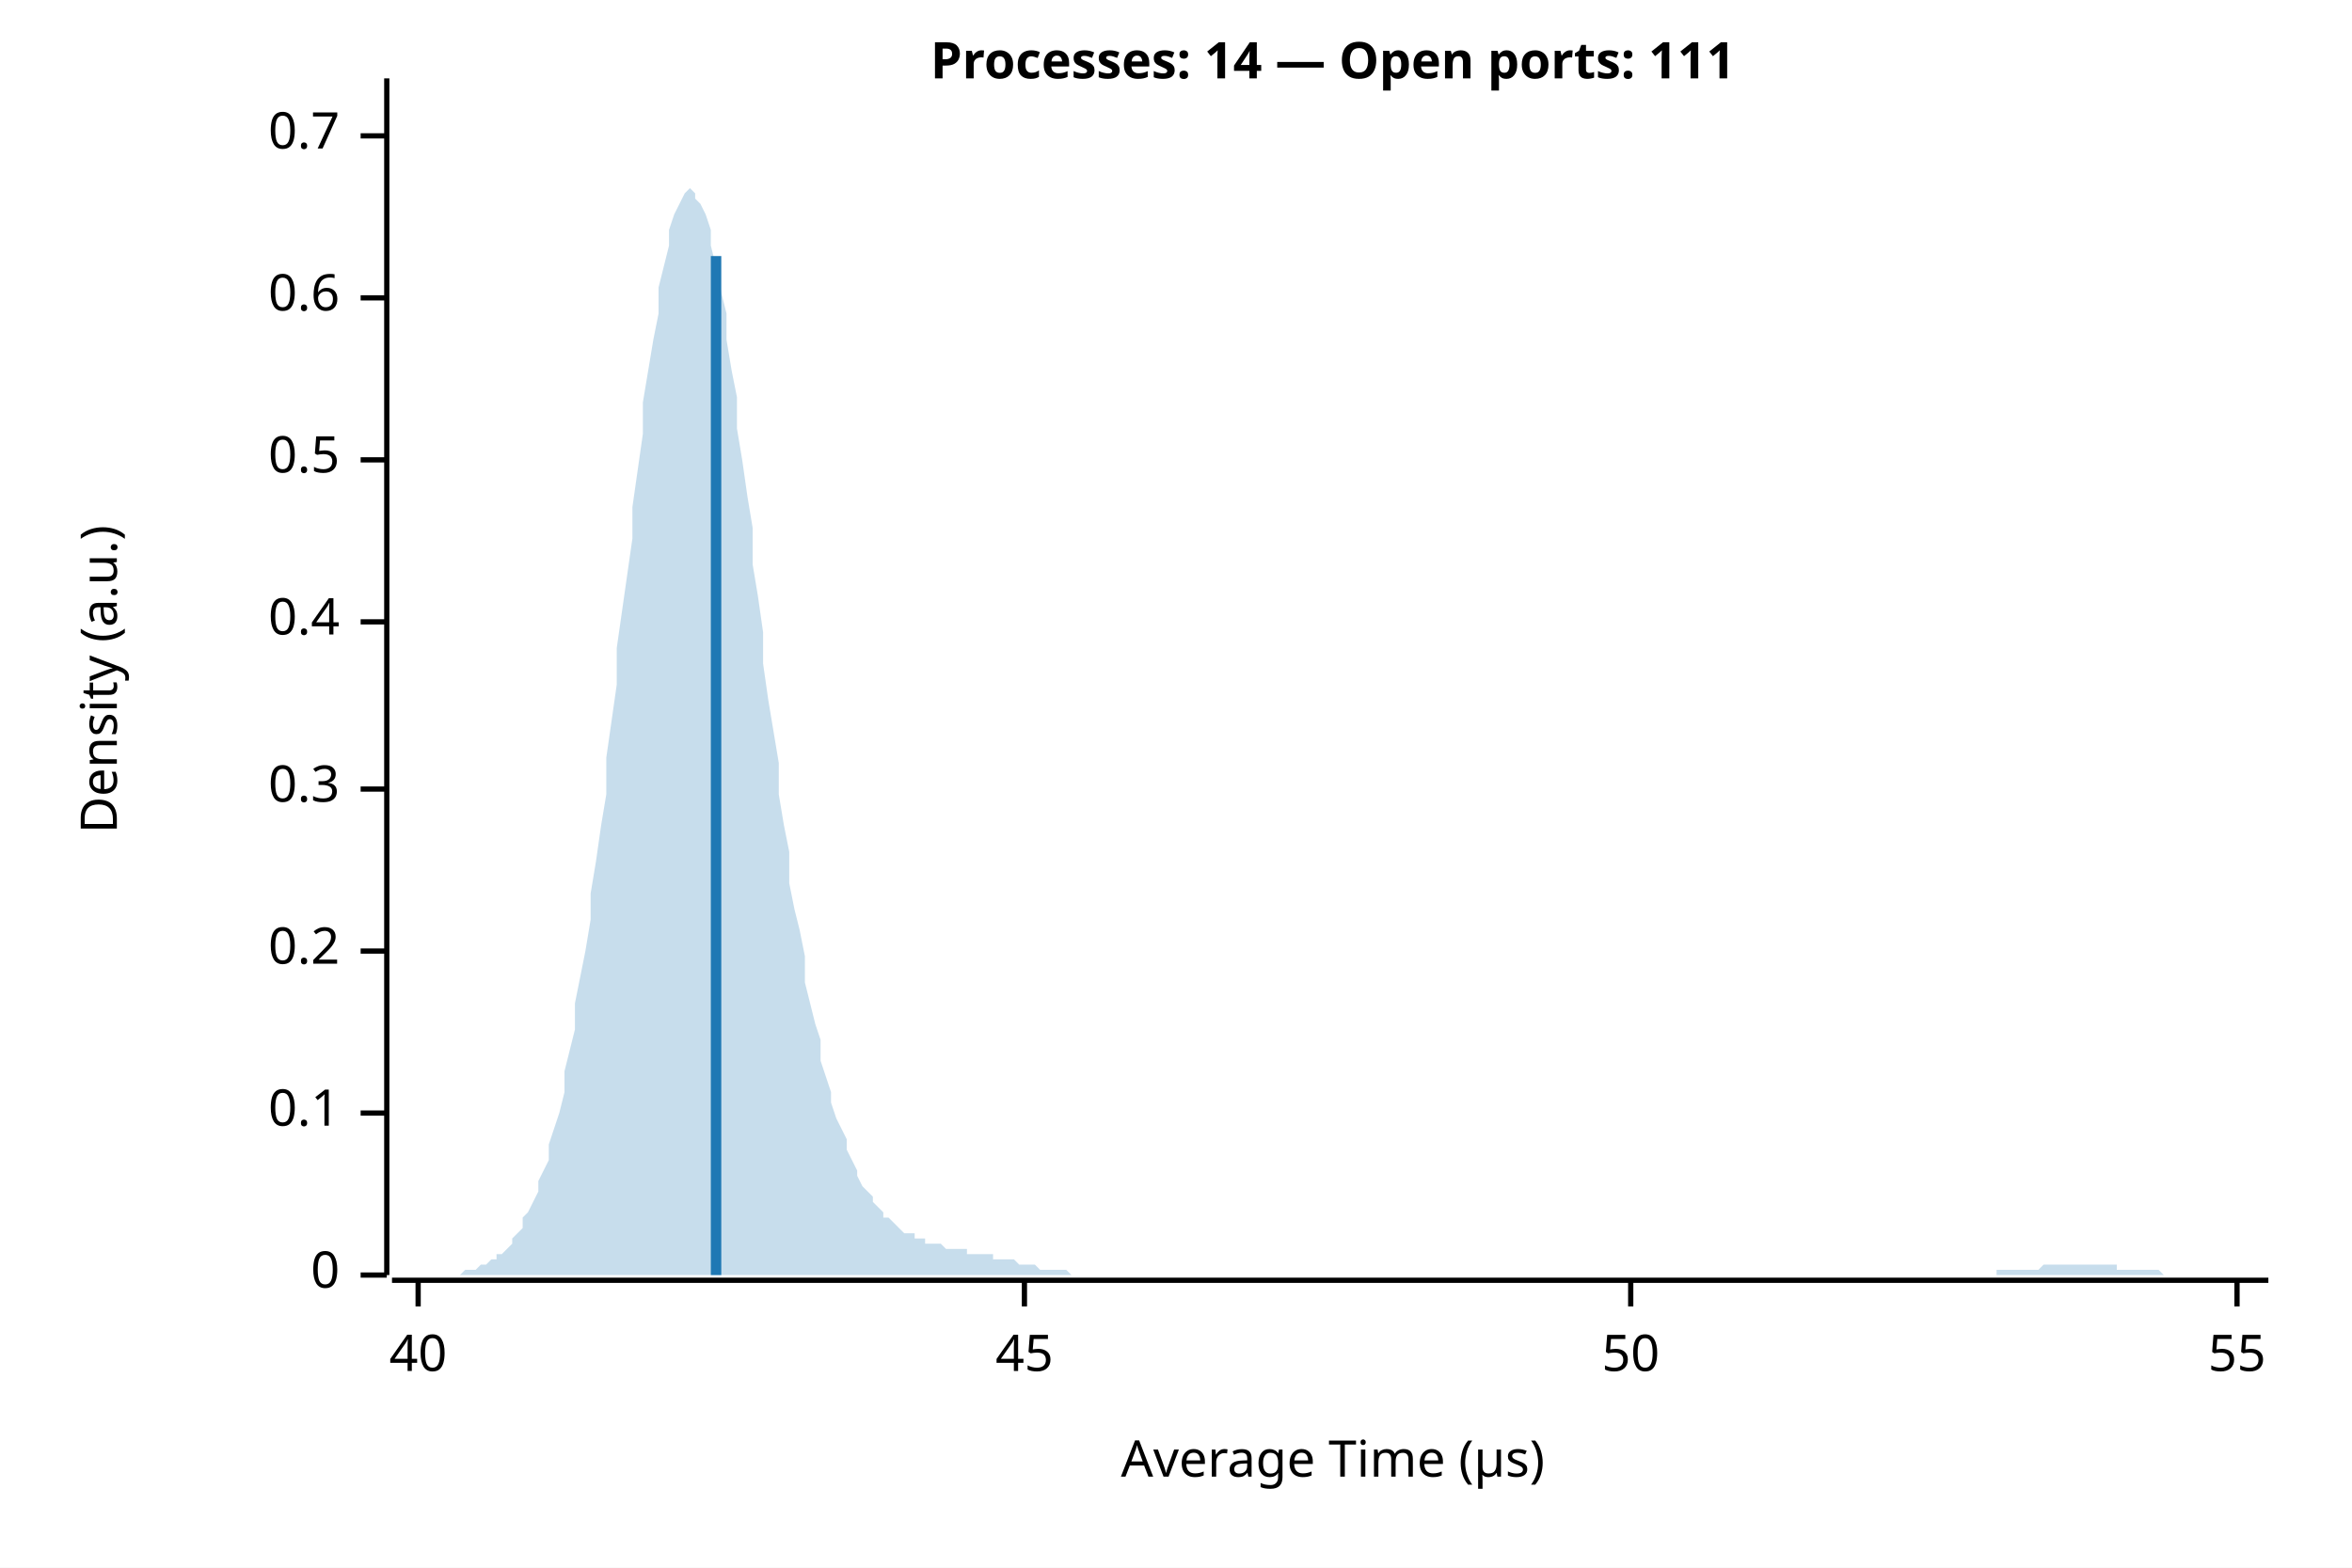
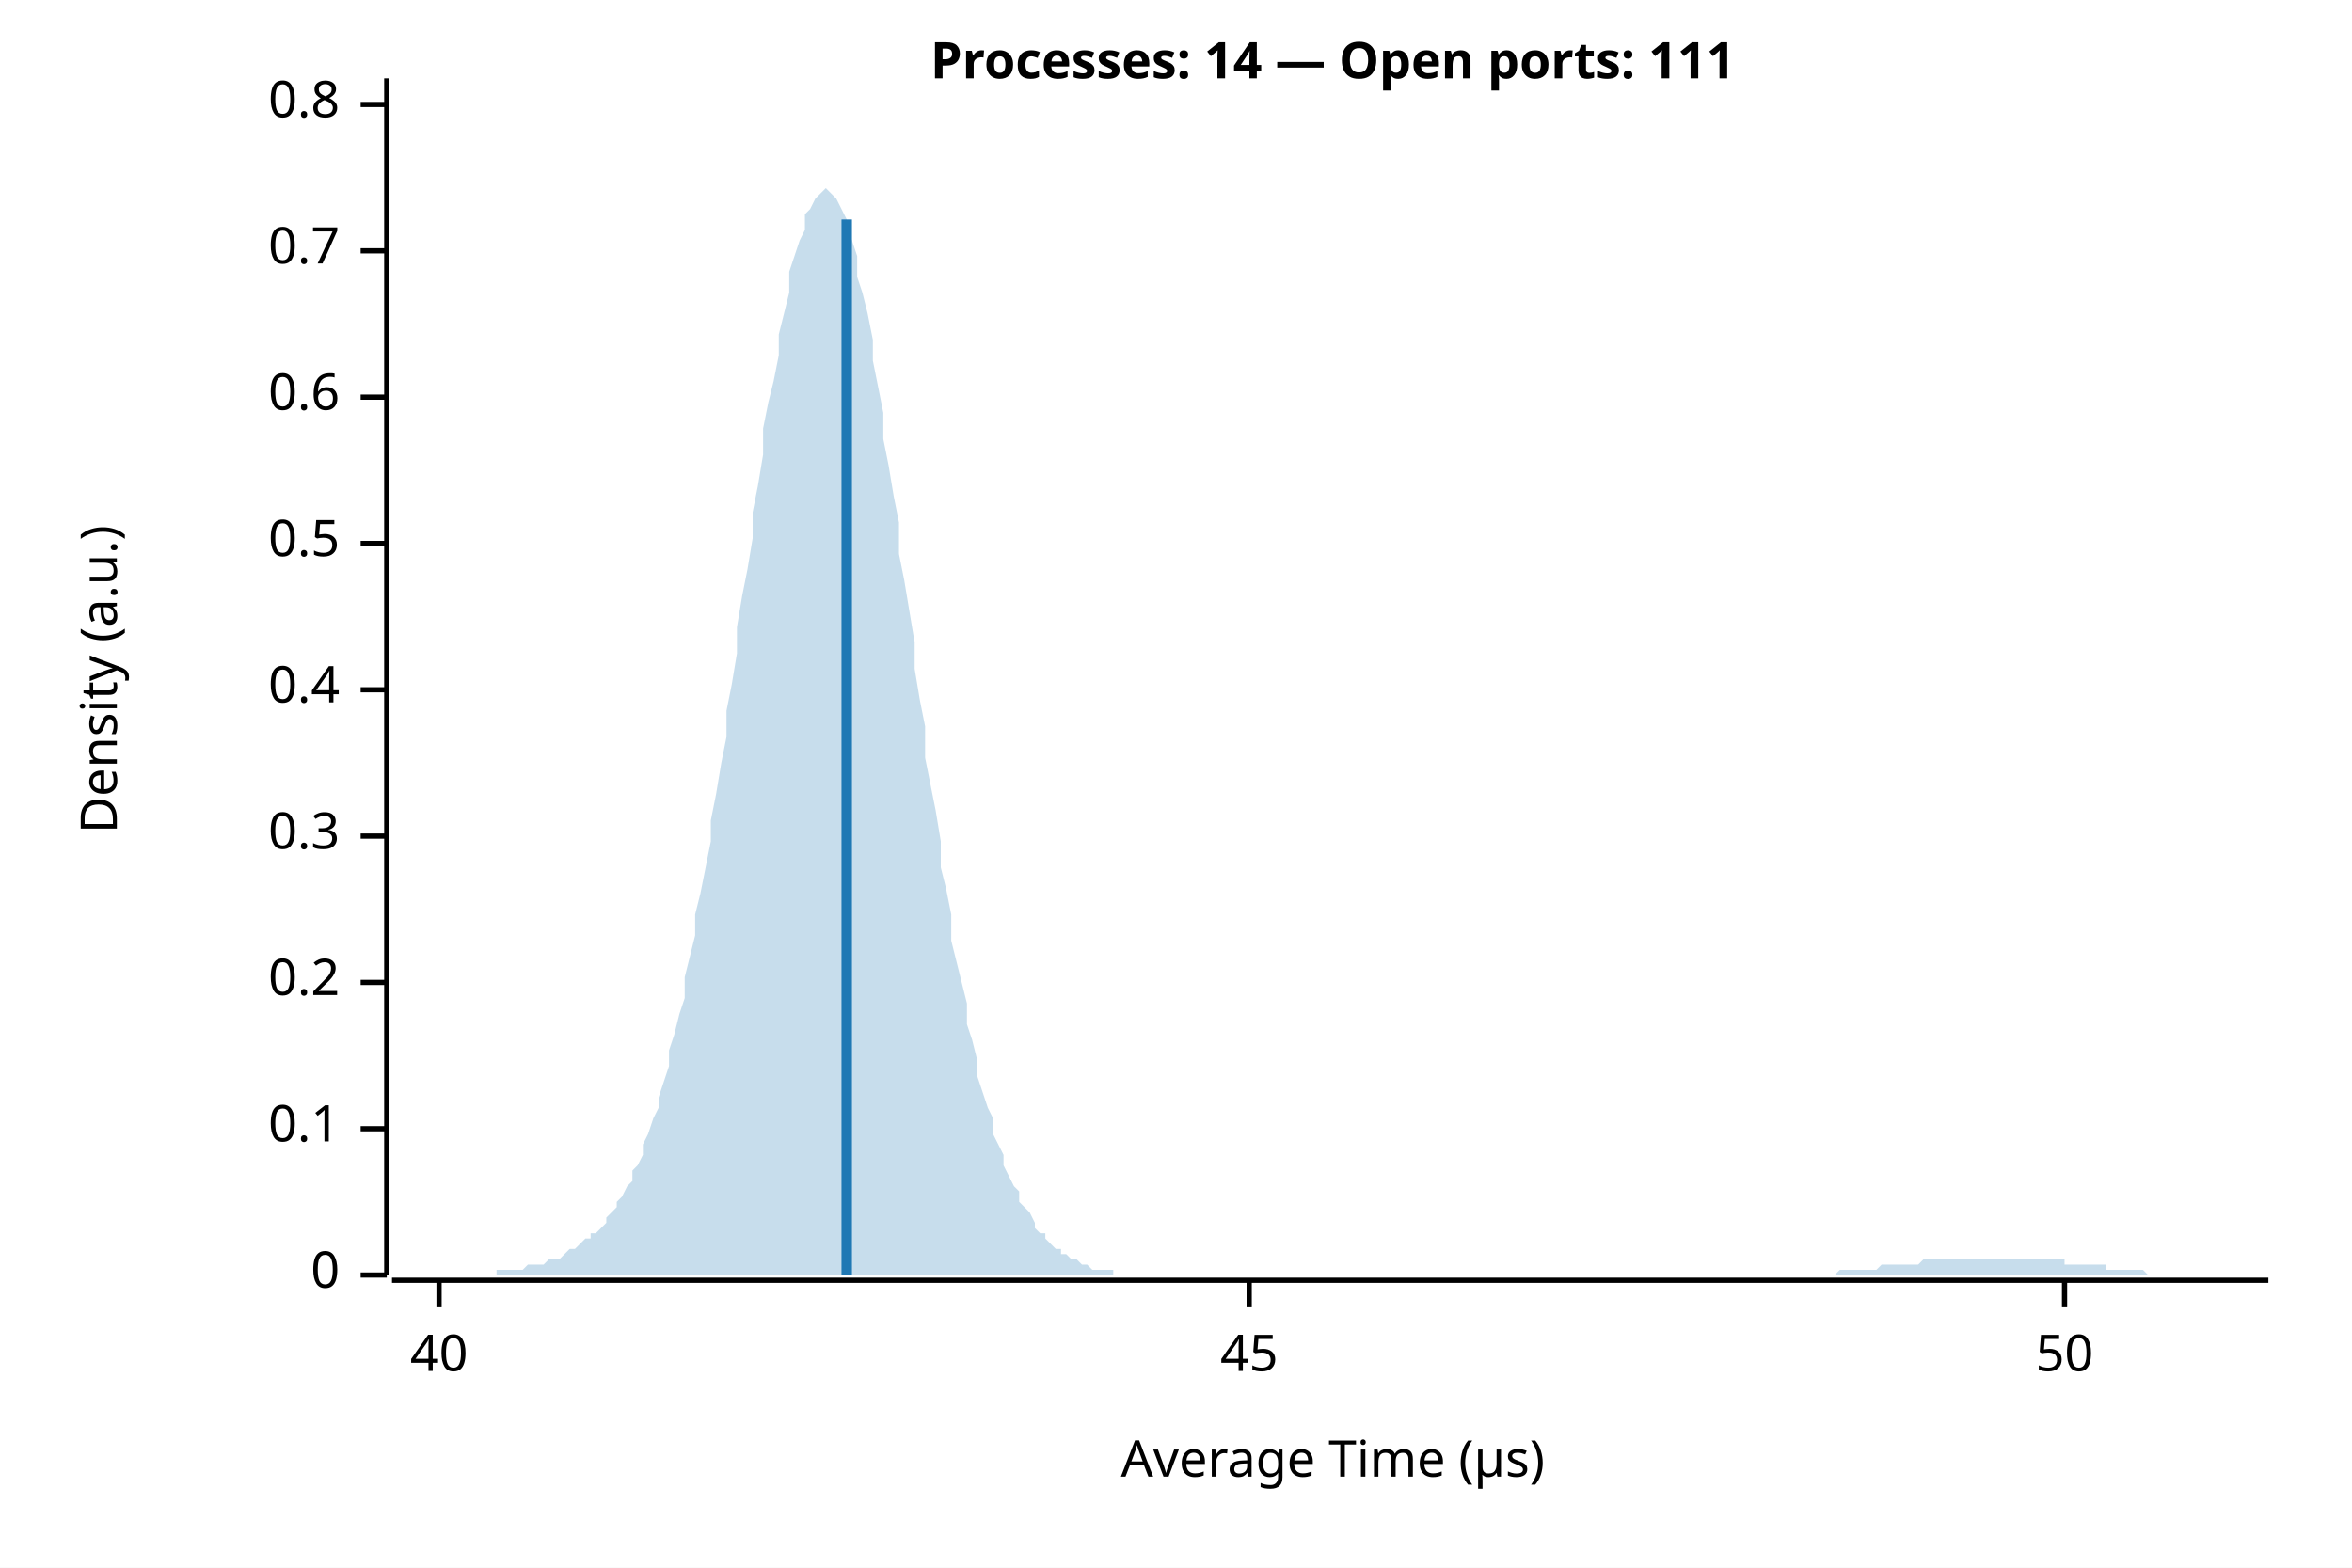
<svg xmlns="http://www.w3.org/2000/svg" width="450" height="300" viewBox="0 0 450 300">
  <rect width="100%" height="100%" fill="white" />
  <text x="255" y="15" font-weight="bold" text-anchor="middle" font-family="sans-serif" font-size="9.677" opacity="1" fill="#000000">Processes: 14 — Open ports: 111</text>
  <text x="15" y="130" dy="0.76em" text-anchor="middle" font-family="sans-serif" font-size="9.677" opacity="1" fill="#000000" transform="rotate(270, 15, 130)">
Density (a.u.)
</text>
  <text x="255" y="285" dy="-0.5ex" text-anchor="middle" font-family="sans-serif" font-size="9.677" opacity="1" fill="#000000">
Average Time (µs)
</text>
  <polyline fill="none" opacity="1" stroke="#000000" stroke-width="1" points="74,15 74,244 " />
  <text x="65" y="244" dy="0.5ex" text-anchor="end" font-family="sans-serif" font-size="9.677" opacity="1" fill="#000000">
0
</text>
  <polyline fill="none" opacity="1" stroke="#000000" stroke-width="1" points="69,244 74,244 " />
-   <text x="65" y="213" dy="0.5ex" text-anchor="end" font-family="sans-serif" font-size="9.677" opacity="1" fill="#000000">
+   <text x="65" y="216" dy="0.5ex" text-anchor="end" font-family="sans-serif" font-size="9.677" opacity="1" fill="#000000">
0.1
</text>
-   <polyline fill="none" opacity="1" stroke="#000000" stroke-width="1" points="69,213 74,213 " />
-   <text x="65" y="182" dy="0.5ex" text-anchor="end" font-family="sans-serif" font-size="9.677" opacity="1" fill="#000000">
+   <polyline fill="none" opacity="1" stroke="#000000" stroke-width="1" points="69,216 74,216 " />
+   <text x="65" y="188" dy="0.5ex" text-anchor="end" font-family="sans-serif" font-size="9.677" opacity="1" fill="#000000">
0.2
</text>
-   <polyline fill="none" opacity="1" stroke="#000000" stroke-width="1" points="69,182 74,182 " />
-   <text x="65" y="151" dy="0.5ex" text-anchor="end" font-family="sans-serif" font-size="9.677" opacity="1" fill="#000000">
+   <polyline fill="none" opacity="1" stroke="#000000" stroke-width="1" points="69,188 74,188 " />
+   <text x="65" y="160" dy="0.5ex" text-anchor="end" font-family="sans-serif" font-size="9.677" opacity="1" fill="#000000">
0.3
</text>
-   <polyline fill="none" opacity="1" stroke="#000000" stroke-width="1" points="69,151 74,151 " />
-   <text x="65" y="119" dy="0.5ex" text-anchor="end" font-family="sans-serif" font-size="9.677" opacity="1" fill="#000000">
+   <polyline fill="none" opacity="1" stroke="#000000" stroke-width="1" points="69,160 74,160 " />
+   <text x="65" y="132" dy="0.5ex" text-anchor="end" font-family="sans-serif" font-size="9.677" opacity="1" fill="#000000">
0.4
</text>
-   <polyline fill="none" opacity="1" stroke="#000000" stroke-width="1" points="69,119 74,119 " />
-   <text x="65" y="88" dy="0.5ex" text-anchor="end" font-family="sans-serif" font-size="9.677" opacity="1" fill="#000000">
+   <polyline fill="none" opacity="1" stroke="#000000" stroke-width="1" points="69,132 74,132 " />
+   <text x="65" y="104" dy="0.5ex" text-anchor="end" font-family="sans-serif" font-size="9.677" opacity="1" fill="#000000">
0.5
</text>
-   <polyline fill="none" opacity="1" stroke="#000000" stroke-width="1" points="69,88 74,88 " />
-   <text x="65" y="57" dy="0.5ex" text-anchor="end" font-family="sans-serif" font-size="9.677" opacity="1" fill="#000000">
+   <polyline fill="none" opacity="1" stroke="#000000" stroke-width="1" points="69,104 74,104 " />
+   <text x="65" y="76" dy="0.5ex" text-anchor="end" font-family="sans-serif" font-size="9.677" opacity="1" fill="#000000">
0.6
</text>
-   <polyline fill="none" opacity="1" stroke="#000000" stroke-width="1" points="69,57 74,57 " />
-   <text x="65" y="26" dy="0.5ex" text-anchor="end" font-family="sans-serif" font-size="9.677" opacity="1" fill="#000000">
+   <polyline fill="none" opacity="1" stroke="#000000" stroke-width="1" points="69,76 74,76 " />
+   <text x="65" y="48" dy="0.5ex" text-anchor="end" font-family="sans-serif" font-size="9.677" opacity="1" fill="#000000">
0.7
</text>
-   <polyline fill="none" opacity="1" stroke="#000000" stroke-width="1" points="69,26 74,26 " />
+   <polyline fill="none" opacity="1" stroke="#000000" stroke-width="1" points="69,48 74,48 " />
+   <text x="65" y="20" dy="0.5ex" text-anchor="end" font-family="sans-serif" font-size="9.677" opacity="1" fill="#000000">
+ 0.8
+ </text>
+   <polyline fill="none" opacity="1" stroke="#000000" stroke-width="1" points="69,20 74,20 " />
  <polyline fill="none" opacity="1" stroke="#000000" stroke-width="1" points="75,245 434,245 " />
-   <text x="80" y="255" dy="0.76em" text-anchor="middle" font-family="sans-serif" font-size="9.677" opacity="1" fill="#000000">
+   <text x="84" y="255" dy="0.76em" text-anchor="middle" font-family="sans-serif" font-size="9.677" opacity="1" fill="#000000">
40
</text>
-   <polyline fill="none" opacity="1" stroke="#000000" stroke-width="1" points="80,245 80,250 " />
-   <text x="196" y="255" dy="0.76em" text-anchor="middle" font-family="sans-serif" font-size="9.677" opacity="1" fill="#000000">
+   <polyline fill="none" opacity="1" stroke="#000000" stroke-width="1" points="84,245 84,250 " />
+   <text x="239" y="255" dy="0.76em" text-anchor="middle" font-family="sans-serif" font-size="9.677" opacity="1" fill="#000000">
45
</text>
-   <polyline fill="none" opacity="1" stroke="#000000" stroke-width="1" points="196,245 196,250 " />
-   <text x="312" y="255" dy="0.76em" text-anchor="middle" font-family="sans-serif" font-size="9.677" opacity="1" fill="#000000">
+   <polyline fill="none" opacity="1" stroke="#000000" stroke-width="1" points="239,245 239,250 " />
+   <text x="395" y="255" dy="0.76em" text-anchor="middle" font-family="sans-serif" font-size="9.677" opacity="1" fill="#000000">
50
</text>
-   <polyline fill="none" opacity="1" stroke="#000000" stroke-width="1" points="312,245 312,250 " />
-   <text x="428" y="255" dy="0.76em" text-anchor="middle" font-family="sans-serif" font-size="9.677" opacity="1" fill="#000000">
- 55
- </text>
-   <polyline fill="none" opacity="1" stroke="#000000" stroke-width="1" points="428,245 428,250 " />
-   <polygon opacity="0.25" fill="#1F78B4" points="75,244 75,244 76,244 77,244 77,244 78,244 79,244 80,244 80,244 81,244 82,244 82,244 83,244 84,244 85,244 85,244 86,244 87,244 87,244 88,244 89,243 90,243 90,243 91,243 92,242 92,242 93,242 94,241 95,241 95,240 96,240 97,239 98,238 98,237 99,236 100,235 100,233 101,232 102,230 103,228 103,226 104,224 105,222 105,219 106,216 107,213 108,209 108,205 109,201 110,197 110,192 111,187 112,182 113,176 113,171 114,165 115,158 116,152 116,145 117,138 118,131 118,124 119,117 120,110 121,103 121,97 122,90 123,83 123,77 124,71 125,65 126,60 126,55 127,51 128,47 128,44 129,41 130,39 131,37 131,37 132,36 133,37 133,38 134,39 135,41 136,44 136,47 137,51 138,56 139,60 139,65 140,71 141,76 141,82 142,88 143,95 144,101 144,108 145,114 146,121 146,127 147,134 148,140 149,146 149,152 150,158 151,163 151,169 152,174 153,178 154,183 154,188 155,192 156,196 157,199 157,203 158,206 159,209 159,211 160,214 161,216 162,218 162,220 163,222 164,224 164,225 165,227 166,228 167,229 167,230 168,231 169,232 169,233 170,233 171,234 172,235 172,235 173,236 174,236 175,236 175,237 176,237 177,237 177,238 178,238 179,238 180,238 180,238 181,239 182,239 182,239 183,239 184,239 185,239 185,240 186,240 187,240 187,240 188,240 189,240 190,240 190,241 191,241 192,241 192,241 193,241 194,241 195,242 195,242 196,242 197,242 198,242 198,242 199,243 200,243 200,243 201,243 202,243 203,243 203,243 204,243 205,244 205,244 206,244 207,244 208,244 208,244 209,244 210,244 210,244 211,244 212,244 213,244 213,244 214,244 215,244 216,244 216,244 217,244 218,244 218,244 219,244 220,244 221,244 221,244 222,244 223,244 223,244 224,244 225,244 226,244 226,244 227,244 228,244 228,244 229,244 230,244 231,244 231,244 232,244 233,244 233,244 234,244 235,244 236,244 236,244 237,244 238,244 239,244 239,244 240,244 241,244 241,244 242,244 243,244 244,244 244,244 245,244 246,244 246,244 247,244 248,244 249,244 249,244 250,244 251,244 251,244 252,244 253,244 254,244 254,244 255,244 256,244 257,244 257,244 258,244 259,244 259,244 260,244 261,244 262,244 262,244 263,244 264,244 264,244 265,244 266,244 267,244 267,244 268,244 269,244 269,244 270,244 271,244 272,244 272,244 273,244 274,244 275,244 275,244 276,244 277,244 277,244 278,244 279,244 280,244 280,244 281,244 282,244 282,244 283,244 284,244 285,244 285,244 286,244 287,244 287,244 288,244 289,244 290,244 290,244 291,244 292,244 292,244 293,244 294,244 295,244 295,244 296,244 297,244 298,244 298,244 299,244 300,244 300,244 301,244 302,244 303,244 303,244 304,244 305,244 305,244 306,244 307,244 308,244 308,244 309,244 310,244 310,244 311,244 312,244 313,244 313,244 314,244 315,244 316,244 316,244 317,244 318,244 318,244 319,244 320,244 321,244 321,244 322,244 323,244 323,244 324,244 325,244 326,244 326,244 327,244 328,244 328,244 329,244 330,244 331,244 331,244 332,244 333,244 333,244 334,244 335,244 336,244 336,244 337,244 338,244 339,244 339,244 340,244 341,244 341,244 342,244 343,244 344,244 344,244 345,244 346,244 346,244 347,244 348,244 349,244 349,244 350,244 351,244 351,244 352,244 353,244 354,244 354,244 355,244 356,244 357,244 357,244 358,244 359,244 359,244 360,244 361,244 362,244 362,244 363,244 364,244 364,244 365,244 366,244 367,244 367,244 368,244 369,244 369,244 370,244 371,244 372,244 372,244 373,244 374,244 375,244 375,244 376,244 377,244 377,244 378,244 379,244 380,244 380,244 381,244 382,244 382,243 383,243 384,243 385,243 385,243 386,243 387,243 387,243 388,243 389,243 390,243 390,243 391,242 392,242 392,242 393,242 394,242 395,242 395,242 396,242 397,242 398,242 398,242 399,242 400,242 400,242 401,242 402,242 403,242 403,242 404,242 405,242 405,243 406,243 407,243 408,243 408,243 409,243 410,243 410,243 411,243 412,243 413,243 413,243 414,244 415,244 416,244 416,244 417,244 418,244 418,244 419,244 420,244 421,244 421,244 422,244 423,244 423,244 424,244 425,244 426,244 426,244 427,244 428,244 428,244 429,244 430,244 431,244 431,244 432,244 433,244 434,244 434,244 75,244 " />
-   <polyline fill="none" opacity="1" stroke="#1F78B4" stroke-width="2" points="137,244 137,49 " />
+   <polyline fill="none" opacity="1" stroke="#000000" stroke-width="1" points="395,245 395,250 " />
+   <polygon opacity="0.25" fill="#1F78B4" points="75,244 75,244 76,244 77,244 77,244 78,244 79,244 80,244 80,244 81,244 82,244 82,244 83,244 84,244 85,244 85,244 86,244 87,244 87,244 88,244 89,244 90,244 90,244 91,244 92,244 92,244 93,244 94,244 95,244 95,243 96,243 97,243 98,243 98,243 99,243 100,243 100,243 101,242 102,242 103,242 103,242 104,242 105,241 105,241 106,241 107,241 108,240 108,240 109,239 110,239 110,239 111,238 112,237 113,237 113,236 114,236 115,235 116,234 116,233 117,232 118,231 118,230 119,229 120,227 121,226 121,224 122,223 123,221 123,219 124,217 125,214 126,212 126,210 127,207 128,204 128,201 129,198 130,194 131,191 131,187 132,183 133,179 133,175 134,171 135,166 136,161 136,157 137,152 138,146 139,141 139,136 140,131 141,125 141,120 142,114 143,109 144,103 144,98 145,93 146,87 146,82 147,77 148,73 149,68 149,64 150,60 151,56 151,52 152,49 153,46 154,44 154,41 155,40 156,38 157,37 157,37 158,36 159,37 159,37 160,38 161,40 162,42 162,44 163,46 164,49 164,53 165,56 166,60 167,65 167,69 168,74 169,79 169,84 170,89 171,95 172,100 172,106 173,111 174,117 175,123 175,128 176,134 177,139 177,145 178,150 179,155 180,161 180,166 181,170 182,175 182,180 183,184 184,188 185,192 185,196 186,199 187,203 187,206 188,209 189,212 190,214 190,217 191,219 192,221 192,223 193,225 194,227 195,228 195,230 196,231 197,232 198,234 198,235 199,236 200,236 200,237 201,238 202,239 203,239 203,240 204,240 205,241 205,241 206,241 207,242 208,242 208,242 209,243 210,243 210,243 211,243 212,243 213,243 213,244 214,244 215,244 216,244 216,244 217,244 218,244 218,244 219,244 220,244 221,244 221,244 222,244 223,244 223,244 224,244 225,244 226,244 226,244 227,244 228,244 228,244 229,244 230,244 231,244 231,244 232,244 233,244 233,244 234,244 235,244 236,244 236,244 237,244 238,244 239,244 239,244 240,244 241,244 241,244 242,244 243,244 244,244 244,244 245,244 246,244 246,244 247,244 248,244 249,244 249,244 250,244 251,244 251,244 252,244 253,244 254,244 254,244 255,244 256,244 257,244 257,244 258,244 259,244 259,244 260,244 261,244 262,244 262,244 263,244 264,244 264,244 265,244 266,244 267,244 267,244 268,244 269,244 269,244 270,244 271,244 272,244 272,244 273,244 274,244 275,244 275,244 276,244 277,244 277,244 278,244 279,244 280,244 280,244 281,244 282,244 282,244 283,244 284,244 285,244 285,244 286,244 287,244 287,244 288,244 289,244 290,244 290,244 291,244 292,244 292,244 293,244 294,244 295,244 295,244 296,244 297,244 298,244 298,244 299,244 300,244 300,244 301,244 302,244 303,244 303,244 304,244 305,244 305,244 306,244 307,244 308,244 308,244 309,244 310,244 310,244 311,244 312,244 313,244 313,244 314,244 315,244 316,244 316,244 317,244 318,244 318,244 319,244 320,244 321,244 321,244 322,244 323,244 323,244 324,244 325,244 326,244 326,244 327,244 328,244 328,244 329,244 330,244 331,244 331,244 332,244 333,244 333,244 334,244 335,244 336,244 336,244 337,244 338,244 339,244 339,244 340,244 341,244 341,244 342,244 343,244 344,244 344,244 345,244 346,244 346,244 347,244 348,244 349,244 349,244 350,244 351,244 351,244 352,243 353,243 354,243 354,243 355,243 356,243 357,243 357,243 358,243 359,243 359,243 360,242 361,242 362,242 362,242 363,242 364,242 364,242 365,242 366,242 367,242 367,242 368,241 369,241 369,241 370,241 371,241 372,241 372,241 373,241 374,241 375,241 375,241 376,241 377,241 377,241 378,241 379,241 380,241 380,241 381,241 382,241 382,241 383,241 384,241 385,241 385,241 386,241 387,241 387,241 388,241 389,241 390,241 390,241 391,241 392,241 392,241 393,241 394,241 395,241 395,242 396,242 397,242 398,242 398,242 399,242 400,242 400,242 401,242 402,242 403,242 403,243 404,243 405,243 405,243 406,243 407,243 408,243 408,243 409,243 410,243 410,243 411,244 412,244 413,244 413,244 414,244 415,244 416,244 416,244 417,244 418,244 418,244 419,244 420,244 421,244 421,244 422,244 423,244 423,244 424,244 425,244 426,244 426,244 427,244 428,244 428,244 429,244 430,244 431,244 431,244 432,244 433,244 434,244 434,244 75,244 " />
+   <polyline fill="none" opacity="1" stroke="#1F78B4" stroke-width="2" points="162,244 162,42 " />
</svg>
